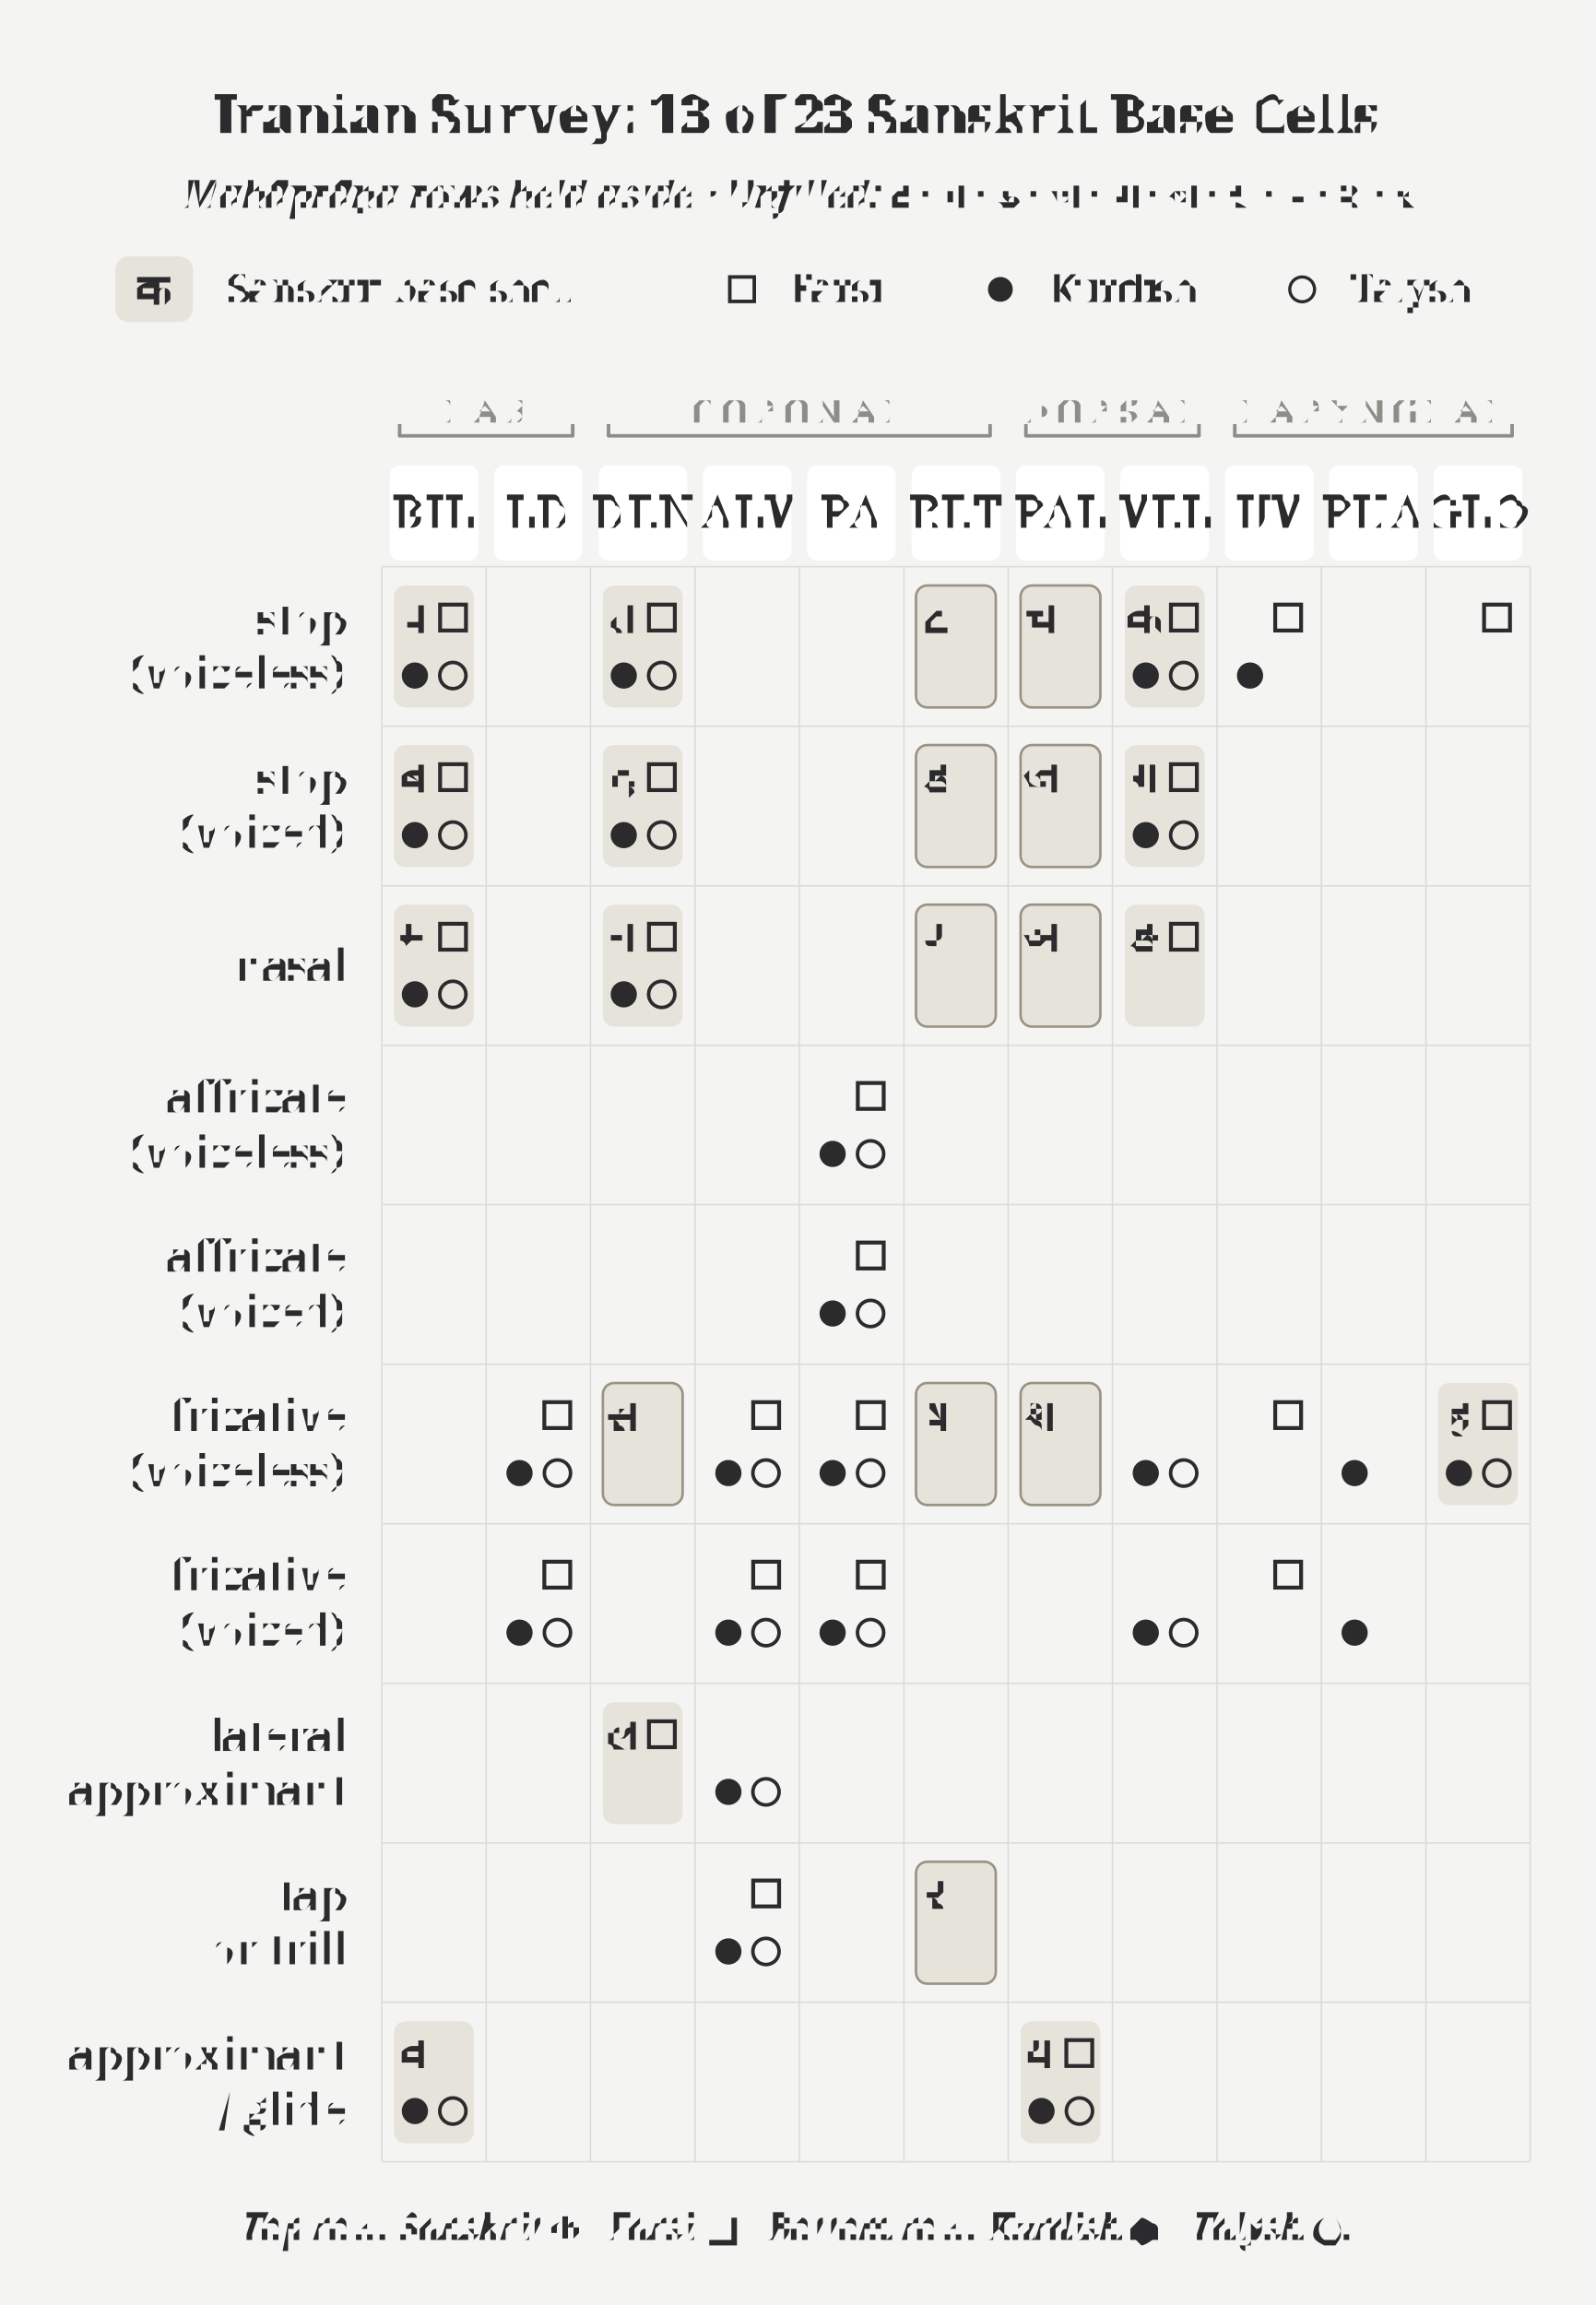
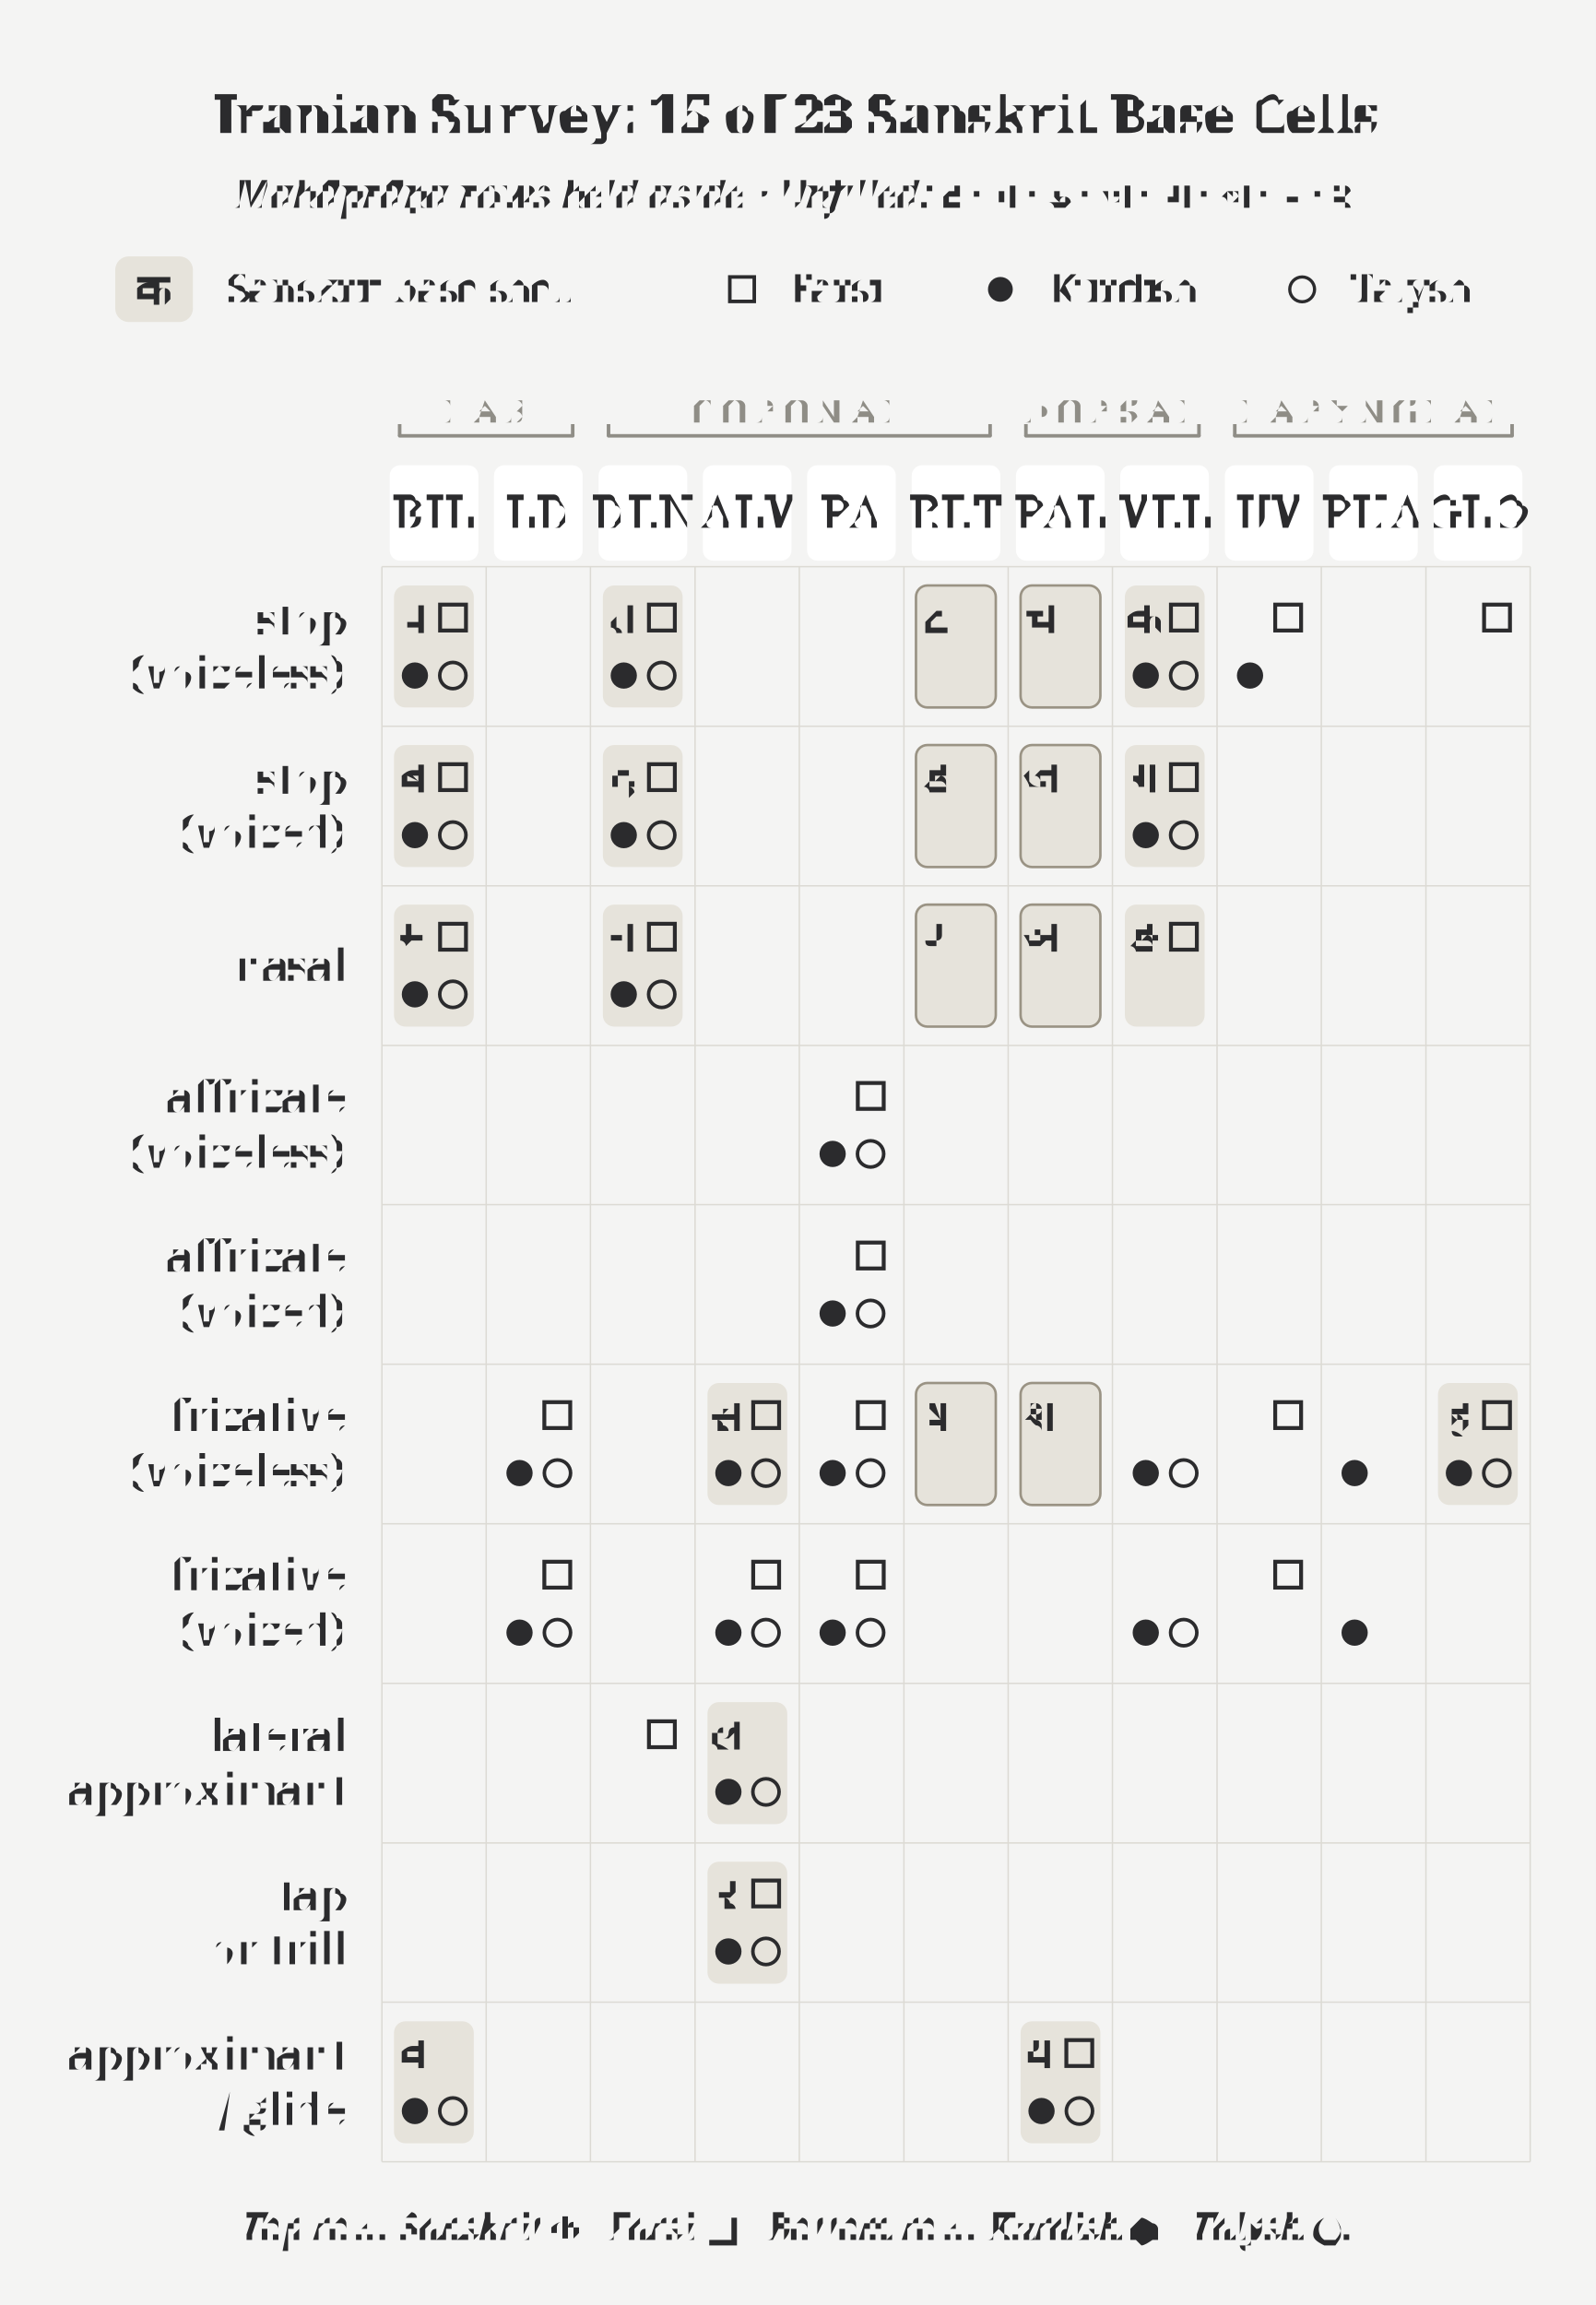
<svg xmlns="http://www.w3.org/2000/svg" width="4.5in" height="6.5in" viewBox="0 0 4.5 6.5">
  <rect x="0" y="0" width="4.5" height="6.5" fill="#f4f4f3" />
-   <text x="2.25" y="0.32" text-anchor="middle" dominant-baseline="middle" font-size="0.151" font-weight="700" fill="#2b2b2d" font-family="'Gentium Book Plus', Charter, 'Charis SIL', Georgia, serif">Iranian Survey: 13 of 23 Sanskrit Base Cells</text>
-   <text x="2.25" y="0.547" text-anchor="middle" dominant-baseline="middle" font-size="0.111" font-style="italic" fill="#2b2b2d" font-family="'Gentium Book Plus', Charter, 'Charis SIL', Georgia, serif">Mahāprāṇa rows held aside · Unfilled: <tspan font-style="normal" font-family="'Adobe Devanagari', 'Noto Sans Devanagari', 'Mangal', 'Kohinoor Devanagari', serif">ट · च · ड · ज · ण · ञ · स · ष · श · र</tspan>
+   <text x="2.25" y="0.32" text-anchor="middle" dominant-baseline="middle" font-size="0.151" font-weight="700" fill="#2b2b2d" font-family="'Gentium Book Plus', Charter, 'Charis SIL', Georgia, serif">Iranian Survey: 15 of 23 Sanskrit Base Cells</text>
+   <text x="2.25" y="0.547" text-anchor="middle" dominant-baseline="middle" font-size="0.111" font-style="italic" fill="#2b2b2d" font-family="'Gentium Book Plus', Charter, 'Charis SIL', Georgia, serif">Mahāprāṇa rows held aside · Unfilled: <tspan font-style="normal" font-family="'Adobe Devanagari', 'Noto Sans Devanagari', 'Mangal', 'Kohinoor Devanagari', serif">ट · च · ड · ज · ण · ञ · ष · श</tspan>
  </text>
  <rect x="1.111" y="1.651" width="0.225" height="0.344" rx="0.032" fill="#e6e3db" stroke="none" />
  <rect x="1.111" y="2.101" width="0.225" height="0.344" rx="0.032" fill="#e6e3db" stroke="none" />
  <rect x="1.111" y="2.551" width="0.225" height="0.344" rx="0.032" fill="#e6e3db" stroke="none" />
  <rect x="1.111" y="5.7" width="0.225" height="0.344" rx="0.032" fill="#e6e3db" stroke="none" />
  <rect x="1.7" y="1.651" width="0.225" height="0.344" rx="0.032" fill="#e6e3db" stroke="none" />
  <rect x="1.7" y="2.101" width="0.225" height="0.344" rx="0.032" fill="#e6e3db" stroke="none" />
-   <rect x="1.7" y="3.9" width="0.225" height="0.344" rx="0.032" fill="#e6e3db" stroke="#9a9384" stroke-width="0.007" />
  <rect x="1.7" y="2.551" width="0.225" height="0.344" rx="0.032" fill="#e6e3db" stroke="none" />
-   <rect x="1.7" y="4.8" width="0.225" height="0.344" rx="0.032" fill="#e6e3db" stroke="none" />
+   <rect x="1.995" y="3.9" width="0.225" height="0.344" rx="0.032" fill="#e6e3db" stroke="none" />
+   <rect x="1.995" y="4.8" width="0.225" height="0.344" rx="0.032" fill="#e6e3db" stroke="none" />
+   <rect x="1.995" y="5.25" width="0.225" height="0.344" rx="0.032" fill="#e6e3db" stroke="none" />
  <rect x="2.583" y="1.651" width="0.225" height="0.344" rx="0.032" fill="#e6e3db" stroke="#9a9384" stroke-width="0.007" />
  <rect x="2.583" y="2.101" width="0.225" height="0.344" rx="0.032" fill="#e6e3db" stroke="#9a9384" stroke-width="0.007" />
  <rect x="2.583" y="3.9" width="0.225" height="0.344" rx="0.032" fill="#e6e3db" stroke="#9a9384" stroke-width="0.007" />
  <rect x="2.583" y="2.551" width="0.225" height="0.344" rx="0.032" fill="#e6e3db" stroke="#9a9384" stroke-width="0.007" />
-   <rect x="2.583" y="5.25" width="0.225" height="0.344" rx="0.032" fill="#e6e3db" stroke="#9a9384" stroke-width="0.007" />
  <rect x="2.878" y="1.651" width="0.225" height="0.344" rx="0.032" fill="#e6e3db" stroke="#9a9384" stroke-width="0.007" />
  <rect x="2.878" y="2.101" width="0.225" height="0.344" rx="0.032" fill="#e6e3db" stroke="#9a9384" stroke-width="0.007" />
  <rect x="2.878" y="3.9" width="0.225" height="0.344" rx="0.032" fill="#e6e3db" stroke="#9a9384" stroke-width="0.007" />
  <rect x="2.878" y="2.551" width="0.225" height="0.344" rx="0.032" fill="#e6e3db" stroke="#9a9384" stroke-width="0.007" />
  <rect x="2.878" y="5.7" width="0.225" height="0.344" rx="0.032" fill="#e6e3db" stroke="none" />
  <rect x="3.172" y="1.651" width="0.225" height="0.344" rx="0.032" fill="#e6e3db" stroke="none" />
  <rect x="3.172" y="2.101" width="0.225" height="0.344" rx="0.032" fill="#e6e3db" stroke="none" />
  <rect x="3.172" y="2.551" width="0.225" height="0.344" rx="0.032" fill="#e6e3db" stroke="none" />
  <rect x="4.055" y="3.9" width="0.225" height="0.344" rx="0.032" fill="#e6e3db" stroke="none" />
  <rect x="0.325" y="0.723" width="0.219" height="0.185" rx="0.038" fill="#e6e3db" stroke="none" />
  <text x="0.435" y="0.816" text-anchor="middle" dominant-baseline="middle" font-size="0.125" fill="#2b2b2d" font-family="'Adobe Devanagari', 'Noto Sans Devanagari', 'Mangal', 'Kohinoor Devanagari', serif">क</text>
  <text x="0.645" y="0.855" font-size="0.111" fill="#2b2b2d" font-family="'Gentium Book Plus', Charter, 'Charis SIL', Georgia, serif">Sanskrit base shell</text>
  <rect x="2.058" y="0.781" width="0.069" height="0.069" fill="none" stroke="#2b2b2d" stroke-width="0.01" />
  <text x="2.228" y="0.855" font-size="0.111" fill="#2b2b2d" font-family="'Gentium Book Plus', Charter, 'Charis SIL', Georgia, serif">Farsi</text>
  <circle cx="2.821" cy="0.816" r="0.035" fill="#2b2b2d" />
  <text x="2.957" y="0.855" font-size="0.111" fill="#2b2b2d" font-family="'Gentium Book Plus', Charter, 'Charis SIL', Georgia, serif">Kurdish</text>
  <circle cx="3.672" cy="0.816" r="0.035" fill="none" stroke="#2b2b2d" stroke-width="0.009" />
  <text x="3.808" y="0.855" font-size="0.111" fill="#2b2b2d" font-family="'Gentium Book Plus', Charter, 'Charis SIL', Georgia, serif">Talysh</text>
  <path d="M 1.127 1.229 L 1.615 1.229" stroke="#8f8d86" stroke-width="0.01" stroke-linecap="round" />
  <path d="M 1.127 1.229 L 1.127 1.196" stroke="#8f8d86" stroke-width="0.01" />
  <path d="M 1.615 1.229 L 1.615 1.196" stroke="#8f8d86" stroke-width="0.01" />
  <text x="1.371" y="1.159" text-anchor="middle" dominant-baseline="middle" font-size="0.091" letter-spacing="0.025" fill="#8f8d86" font-family="'Gentium Book Plus', Charter, 'Charis SIL', Georgia, serif">LAB</text>
  <path d="M 1.716 1.229 L 2.792 1.229" stroke="#8f8d86" stroke-width="0.01" stroke-linecap="round" />
  <path d="M 1.716 1.229 L 1.716 1.196" stroke="#8f8d86" stroke-width="0.01" />
  <path d="M 2.792 1.229 L 2.792 1.196" stroke="#8f8d86" stroke-width="0.01" />
  <text x="2.254" y="1.159" text-anchor="middle" dominant-baseline="middle" font-size="0.091" letter-spacing="0.025" fill="#8f8d86" font-family="'Gentium Book Plus', Charter, 'Charis SIL', Georgia, serif">CORONAL</text>
  <path d="M 2.893 1.229 L 3.381 1.229" stroke="#8f8d86" stroke-width="0.01" stroke-linecap="round" />
  <path d="M 2.893 1.229 L 2.893 1.196" stroke="#8f8d86" stroke-width="0.01" />
  <path d="M 3.381 1.229 L 3.381 1.196" stroke="#8f8d86" stroke-width="0.01" />
  <text x="3.137" y="1.159" text-anchor="middle" dominant-baseline="middle" font-size="0.091" letter-spacing="0.025" fill="#8f8d86" font-family="'Gentium Book Plus', Charter, 'Charis SIL', Georgia, serif">DORSAL</text>
  <path d="M 3.482 1.229 L 4.264 1.229" stroke="#8f8d86" stroke-width="0.01" stroke-linecap="round" />
  <path d="M 3.482 1.229 L 3.482 1.196" stroke="#8f8d86" stroke-width="0.01" />
  <path d="M 4.264 1.229 L 4.264 1.196" stroke="#8f8d86" stroke-width="0.01" />
  <text x="3.873" y="1.159" text-anchor="middle" dominant-baseline="middle" font-size="0.091" letter-spacing="0.025" fill="#8f8d86" font-family="'Gentium Book Plus', Charter, 'Charis SIL', Georgia, serif">LARYNGEAL</text>
  <rect x="1.099" y="1.312" width="0.25" height="0.269" rx="0.029" fill="#ffffff" stroke="none" />
  <text x="1.224" y="1.447" text-anchor="middle" dominant-baseline="middle" font-size="0.125" letter-spacing="0.01" fill="#2b2b2d" font-family="'Gentium Book Plus', Charter, 'Charis SIL', Georgia, serif">BIL</text>
  <rect x="1.393" y="1.312" width="0.25" height="0.269" rx="0.029" fill="#ffffff" stroke="none" />
  <text x="1.518" y="1.447" text-anchor="middle" dominant-baseline="middle" font-size="0.125" letter-spacing="0.01" fill="#2b2b2d" font-family="'Gentium Book Plus', Charter, 'Charis SIL', Georgia, serif">LD</text>
  <rect x="1.688" y="1.312" width="0.25" height="0.269" rx="0.029" fill="#ffffff" stroke="none" />
  <text x="1.813" y="1.447" text-anchor="middle" dominant-baseline="middle" font-size="0.125" letter-spacing="0.01" fill="#2b2b2d" font-family="'Gentium Book Plus', Charter, 'Charis SIL', Georgia, serif">DEN</text>
  <rect x="1.982" y="1.312" width="0.25" height="0.269" rx="0.029" fill="#ffffff" stroke="none" />
  <text x="2.107" y="1.447" text-anchor="middle" dominant-baseline="middle" font-size="0.125" letter-spacing="0.01" fill="#2b2b2d" font-family="'Gentium Book Plus', Charter, 'Charis SIL', Georgia, serif">ALV</text>
  <rect x="2.276" y="1.312" width="0.25" height="0.269" rx="0.029" fill="#ffffff" stroke="none" />
  <text x="2.401" y="1.447" text-anchor="middle" dominant-baseline="middle" font-size="0.125" letter-spacing="0.01" fill="#2b2b2d" font-family="'Gentium Book Plus', Charter, 'Charis SIL', Georgia, serif">PA</text>
  <rect x="2.571" y="1.312" width="0.25" height="0.269" rx="0.029" fill="#ffffff" stroke="none" />
  <text x="2.696" y="1.447" text-anchor="middle" dominant-baseline="middle" font-size="0.125" letter-spacing="0.01" fill="#2b2b2d" font-family="'Gentium Book Plus', Charter, 'Charis SIL', Georgia, serif">RET</text>
  <rect x="2.865" y="1.312" width="0.25" height="0.269" rx="0.029" fill="#ffffff" stroke="none" />
  <text x="2.99" y="1.447" text-anchor="middle" dominant-baseline="middle" font-size="0.125" letter-spacing="0.01" fill="#2b2b2d" font-family="'Gentium Book Plus', Charter, 'Charis SIL', Georgia, serif">PAL</text>
  <rect x="3.159" y="1.312" width="0.25" height="0.269" rx="0.029" fill="#ffffff" stroke="none" />
  <text x="3.285" y="1.447" text-anchor="middle" dominant-baseline="middle" font-size="0.125" letter-spacing="0.01" fill="#2b2b2d" font-family="'Gentium Book Plus', Charter, 'Charis SIL', Georgia, serif">VEL</text>
  <rect x="3.454" y="1.312" width="0.25" height="0.269" rx="0.029" fill="#ffffff" stroke="none" />
  <text x="3.579" y="1.447" text-anchor="middle" dominant-baseline="middle" font-size="0.125" letter-spacing="0.01" fill="#2b2b2d" font-family="'Gentium Book Plus', Charter, 'Charis SIL', Georgia, serif">UV</text>
  <rect x="3.748" y="1.312" width="0.25" height="0.269" rx="0.029" fill="#ffffff" stroke="none" />
  <text x="3.873" y="1.447" text-anchor="middle" dominant-baseline="middle" font-size="0.125" letter-spacing="0.01" fill="#2b2b2d" font-family="'Gentium Book Plus', Charter, 'Charis SIL', Georgia, serif">PHA</text>
  <rect x="4.043" y="1.312" width="0.25" height="0.269" rx="0.029" fill="#ffffff" stroke="none" />
  <text x="4.168" y="1.447" text-anchor="middle" dominant-baseline="middle" font-size="0.125" letter-spacing="0.01" fill="#2b2b2d" font-family="'Gentium Book Plus', Charter, 'Charis SIL', Georgia, serif">GLO</text>
  <line x1="1.077" y1="1.598" x2="1.077" y2="6.096" stroke="#dcdad4" stroke-width="0.004" />
  <line x1="1.371" y1="1.598" x2="1.371" y2="6.096" stroke="#dcdad4" stroke-width="0.004" />
  <line x1="1.665" y1="1.598" x2="1.665" y2="6.096" stroke="#dcdad4" stroke-width="0.004" />
  <line x1="1.96" y1="1.598" x2="1.96" y2="6.096" stroke="#dcdad4" stroke-width="0.004" />
  <line x1="2.254" y1="1.598" x2="2.254" y2="6.096" stroke="#dcdad4" stroke-width="0.004" />
  <line x1="2.549" y1="1.598" x2="2.549" y2="6.096" stroke="#dcdad4" stroke-width="0.004" />
  <line x1="2.843" y1="1.598" x2="2.843" y2="6.096" stroke="#dcdad4" stroke-width="0.004" />
  <line x1="3.137" y1="1.598" x2="3.137" y2="6.096" stroke="#dcdad4" stroke-width="0.004" />
  <line x1="3.432" y1="1.598" x2="3.432" y2="6.096" stroke="#dcdad4" stroke-width="0.004" />
  <line x1="3.726" y1="1.598" x2="3.726" y2="6.096" stroke="#dcdad4" stroke-width="0.004" />
  <line x1="4.021" y1="1.598" x2="4.021" y2="6.096" stroke="#dcdad4" stroke-width="0.004" />
  <line x1="4.315" y1="1.598" x2="4.315" y2="6.096" stroke="#dcdad4" stroke-width="0.004" />
  <line x1="1.077" y1="1.598" x2="4.315" y2="1.598" stroke="#dcdad4" stroke-width="0.004" />
  <line x1="1.077" y1="2.048" x2="4.315" y2="2.048" stroke="#dcdad4" stroke-width="0.004" />
  <line x1="1.077" y1="2.498" x2="4.315" y2="2.498" stroke="#dcdad4" stroke-width="0.004" />
  <line x1="1.077" y1="2.948" x2="4.315" y2="2.948" stroke="#dcdad4" stroke-width="0.004" />
  <line x1="1.077" y1="3.397" x2="4.315" y2="3.397" stroke="#dcdad4" stroke-width="0.004" />
  <line x1="1.077" y1="3.847" x2="4.315" y2="3.847" stroke="#dcdad4" stroke-width="0.004" />
  <line x1="1.077" y1="4.297" x2="4.315" y2="4.297" stroke="#dcdad4" stroke-width="0.004" />
  <line x1="1.077" y1="4.747" x2="4.315" y2="4.747" stroke="#dcdad4" stroke-width="0.004" />
  <line x1="1.077" y1="5.197" x2="4.315" y2="5.197" stroke="#dcdad4" stroke-width="0.004" />
  <line x1="1.077" y1="5.646" x2="4.315" y2="5.646" stroke="#dcdad4" stroke-width="0.004" />
  <line x1="1.077" y1="6.096" x2="4.315" y2="6.096" stroke="#dcdad4" stroke-width="0.004" />
  <text x="0.976" y="1.746" text-anchor="end" dominant-baseline="middle" font-size="0.125" fill="#2b2b2d" font-family="'Gentium Book Plus', Charter, 'Charis SIL', Georgia, serif">stop</text>
  <text x="0.976" y="1.9" text-anchor="end" dominant-baseline="middle" font-size="0.125" fill="#2b2b2d" font-family="'Gentium Book Plus', Charter, 'Charis SIL', Georgia, serif">(voiceless)</text>
  <text x="0.976" y="2.196" text-anchor="end" dominant-baseline="middle" font-size="0.125" fill="#2b2b2d" font-family="'Gentium Book Plus', Charter, 'Charis SIL', Georgia, serif">stop</text>
  <text x="0.976" y="2.35" text-anchor="end" dominant-baseline="middle" font-size="0.125" fill="#2b2b2d" font-family="'Gentium Book Plus', Charter, 'Charis SIL', Georgia, serif">(voiced)</text>
  <text x="0.976" y="2.723" text-anchor="end" dominant-baseline="middle" font-size="0.125" fill="#2b2b2d" font-family="'Gentium Book Plus', Charter, 'Charis SIL', Georgia, serif">nasal</text>
  <text x="0.976" y="3.095" text-anchor="end" dominant-baseline="middle" font-size="0.125" fill="#2b2b2d" font-family="'Gentium Book Plus', Charter, 'Charis SIL', Georgia, serif">affricate</text>
  <text x="0.976" y="3.25" text-anchor="end" dominant-baseline="middle" font-size="0.125" fill="#2b2b2d" font-family="'Gentium Book Plus', Charter, 'Charis SIL', Georgia, serif">(voiceless)</text>
  <text x="0.976" y="3.545" text-anchor="end" dominant-baseline="middle" font-size="0.125" fill="#2b2b2d" font-family="'Gentium Book Plus', Charter, 'Charis SIL', Georgia, serif">affricate</text>
  <text x="0.976" y="3.7" text-anchor="end" dominant-baseline="middle" font-size="0.125" fill="#2b2b2d" font-family="'Gentium Book Plus', Charter, 'Charis SIL', Georgia, serif">(voiced)</text>
  <text x="0.976" y="3.995" text-anchor="end" dominant-baseline="middle" font-size="0.125" fill="#2b2b2d" font-family="'Gentium Book Plus', Charter, 'Charis SIL', Georgia, serif">fricative</text>
  <text x="0.976" y="4.149" text-anchor="end" dominant-baseline="middle" font-size="0.125" fill="#2b2b2d" font-family="'Gentium Book Plus', Charter, 'Charis SIL', Georgia, serif">(voiceless)</text>
  <text x="0.976" y="4.444" text-anchor="end" dominant-baseline="middle" font-size="0.125" fill="#2b2b2d" font-family="'Gentium Book Plus', Charter, 'Charis SIL', Georgia, serif">fricative</text>
  <text x="0.976" y="4.599" text-anchor="end" dominant-baseline="middle" font-size="0.125" fill="#2b2b2d" font-family="'Gentium Book Plus', Charter, 'Charis SIL', Georgia, serif">(voiced)</text>
  <text x="0.976" y="4.894" text-anchor="end" dominant-baseline="middle" font-size="0.125" fill="#2b2b2d" font-family="'Gentium Book Plus', Charter, 'Charis SIL', Georgia, serif">lateral</text>
  <text x="0.976" y="5.049" text-anchor="end" dominant-baseline="middle" font-size="0.125" fill="#2b2b2d" font-family="'Gentium Book Plus', Charter, 'Charis SIL', Georgia, serif">approximant</text>
  <text x="0.976" y="5.344" text-anchor="end" dominant-baseline="middle" font-size="0.125" fill="#2b2b2d" font-family="'Gentium Book Plus', Charter, 'Charis SIL', Georgia, serif">tap</text>
  <text x="0.976" y="5.499" text-anchor="end" dominant-baseline="middle" font-size="0.125" fill="#2b2b2d" font-family="'Gentium Book Plus', Charter, 'Charis SIL', Georgia, serif">or trill</text>
  <text x="0.976" y="5.794" text-anchor="end" dominant-baseline="middle" font-size="0.125" fill="#2b2b2d" font-family="'Gentium Book Plus', Charter, 'Charis SIL', Georgia, serif">approximant</text>
  <text x="0.976" y="5.949" text-anchor="end" dominant-baseline="middle" font-size="0.125" fill="#2b2b2d" font-family="'Gentium Book Plus', Charter, 'Charis SIL', Georgia, serif">/ glide</text>
  <circle cx="1.17" cy="1.905" r="0.037" fill="#2b2b2d" />
  <circle cx="1.17" cy="2.355" r="0.037" fill="#2b2b2d" />
  <circle cx="1.17" cy="2.804" r="0.037" fill="#2b2b2d" />
  <circle cx="1.17" cy="5.953" r="0.037" fill="#2b2b2d" />
  <circle cx="1.465" cy="4.154" r="0.037" fill="#2b2b2d" />
  <circle cx="1.465" cy="4.604" r="0.037" fill="#2b2b2d" />
  <circle cx="1.759" cy="1.905" r="0.037" fill="#2b2b2d" />
  <circle cx="1.759" cy="2.355" r="0.037" fill="#2b2b2d" />
  <circle cx="1.759" cy="2.804" r="0.037" fill="#2b2b2d" />
  <circle cx="2.054" cy="4.154" r="0.037" fill="#2b2b2d" />
  <circle cx="2.054" cy="4.604" r="0.037" fill="#2b2b2d" />
  <circle cx="2.054" cy="5.053" r="0.037" fill="#2b2b2d" />
  <circle cx="2.054" cy="5.503" r="0.037" fill="#2b2b2d" />
  <circle cx="2.348" cy="3.254" r="0.037" fill="#2b2b2d" />
  <circle cx="2.348" cy="3.704" r="0.037" fill="#2b2b2d" />
  <circle cx="2.348" cy="4.154" r="0.037" fill="#2b2b2d" />
  <circle cx="2.348" cy="4.604" r="0.037" fill="#2b2b2d" />
  <circle cx="2.937" cy="5.953" r="0.037" fill="#2b2b2d" />
  <circle cx="3.231" cy="1.905" r="0.037" fill="#2b2b2d" />
  <circle cx="3.231" cy="2.355" r="0.037" fill="#2b2b2d" />
  <circle cx="3.231" cy="4.154" r="0.037" fill="#2b2b2d" />
  <circle cx="3.231" cy="4.604" r="0.037" fill="#2b2b2d" />
  <circle cx="3.525" cy="1.905" r="0.037" fill="#2b2b2d" />
  <circle cx="3.82" cy="4.154" r="0.037" fill="#2b2b2d" />
  <circle cx="3.82" cy="4.604" r="0.037" fill="#2b2b2d" />
  <circle cx="4.114" cy="4.154" r="0.037" fill="#2b2b2d" />
  <circle cx="1.277" cy="1.905" r="0.037" fill="none" stroke="#2b2b2d" stroke-width="0.01" />
  <circle cx="1.277" cy="2.355" r="0.037" fill="none" stroke="#2b2b2d" stroke-width="0.01" />
  <circle cx="1.277" cy="2.804" r="0.037" fill="none" stroke="#2b2b2d" stroke-width="0.01" />
  <circle cx="1.277" cy="5.953" r="0.037" fill="none" stroke="#2b2b2d" stroke-width="0.01" />
  <circle cx="1.572" cy="4.154" r="0.037" fill="none" stroke="#2b2b2d" stroke-width="0.01" />
  <circle cx="1.572" cy="4.604" r="0.037" fill="none" stroke="#2b2b2d" stroke-width="0.01" />
  <circle cx="1.866" cy="1.905" r="0.037" fill="none" stroke="#2b2b2d" stroke-width="0.01" />
  <circle cx="1.866" cy="2.355" r="0.037" fill="none" stroke="#2b2b2d" stroke-width="0.01" />
  <circle cx="1.866" cy="2.804" r="0.037" fill="none" stroke="#2b2b2d" stroke-width="0.01" />
  <circle cx="2.16" cy="4.154" r="0.037" fill="none" stroke="#2b2b2d" stroke-width="0.01" />
  <circle cx="2.16" cy="4.604" r="0.037" fill="none" stroke="#2b2b2d" stroke-width="0.01" />
  <circle cx="2.16" cy="5.053" r="0.037" fill="none" stroke="#2b2b2d" stroke-width="0.01" />
  <circle cx="2.16" cy="5.503" r="0.037" fill="none" stroke="#2b2b2d" stroke-width="0.01" />
  <circle cx="2.455" cy="3.254" r="0.037" fill="none" stroke="#2b2b2d" stroke-width="0.01" />
  <circle cx="2.455" cy="3.704" r="0.037" fill="none" stroke="#2b2b2d" stroke-width="0.01" />
  <circle cx="2.455" cy="4.154" r="0.037" fill="none" stroke="#2b2b2d" stroke-width="0.01" />
  <circle cx="2.455" cy="4.604" r="0.037" fill="none" stroke="#2b2b2d" stroke-width="0.01" />
  <circle cx="3.044" cy="5.953" r="0.037" fill="none" stroke="#2b2b2d" stroke-width="0.01" />
  <circle cx="3.338" cy="1.905" r="0.037" fill="none" stroke="#2b2b2d" stroke-width="0.01" />
  <circle cx="3.338" cy="2.355" r="0.037" fill="none" stroke="#2b2b2d" stroke-width="0.01" />
  <circle cx="3.338" cy="4.154" r="0.037" fill="none" stroke="#2b2b2d" stroke-width="0.01" />
  <circle cx="3.338" cy="4.604" r="0.037" fill="none" stroke="#2b2b2d" stroke-width="0.01" />
  <circle cx="4.221" cy="4.154" r="0.037" fill="none" stroke="#2b2b2d" stroke-width="0.01" />
  <rect x="1.241" y="1.705" width="0.073" height="0.073" fill="none" stroke="#2b2b2d" stroke-width="0.011" />
  <rect x="1.241" y="2.155" width="0.073" height="0.073" fill="none" stroke="#2b2b2d" stroke-width="0.011" />
  <rect x="1.241" y="2.605" width="0.073" height="0.073" fill="none" stroke="#2b2b2d" stroke-width="0.011" />
  <rect x="1.535" y="3.954" width="0.073" height="0.073" fill="none" stroke="#2b2b2d" stroke-width="0.011" />
  <rect x="1.535" y="4.404" width="0.073" height="0.073" fill="none" stroke="#2b2b2d" stroke-width="0.011" />
  <rect x="1.83" y="1.705" width="0.073" height="0.073" fill="none" stroke="#2b2b2d" stroke-width="0.011" />
  <rect x="1.83" y="2.155" width="0.073" height="0.073" fill="none" stroke="#2b2b2d" stroke-width="0.011" />
  <rect x="1.83" y="2.605" width="0.073" height="0.073" fill="none" stroke="#2b2b2d" stroke-width="0.011" />
  <rect x="1.83" y="4.854" width="0.073" height="0.073" fill="none" stroke="#2b2b2d" stroke-width="0.011" />
  <rect x="2.124" y="3.954" width="0.073" height="0.073" fill="none" stroke="#2b2b2d" stroke-width="0.011" />
  <rect x="2.124" y="4.404" width="0.073" height="0.073" fill="none" stroke="#2b2b2d" stroke-width="0.011" />
  <rect x="2.124" y="5.303" width="0.073" height="0.073" fill="none" stroke="#2b2b2d" stroke-width="0.011" />
  <rect x="2.419" y="3.054" width="0.073" height="0.073" fill="none" stroke="#2b2b2d" stroke-width="0.011" />
  <rect x="2.419" y="3.504" width="0.073" height="0.073" fill="none" stroke="#2b2b2d" stroke-width="0.011" />
  <rect x="2.419" y="3.954" width="0.073" height="0.073" fill="none" stroke="#2b2b2d" stroke-width="0.011" />
  <rect x="2.419" y="4.404" width="0.073" height="0.073" fill="none" stroke="#2b2b2d" stroke-width="0.011" />
  <rect x="3.007" y="5.753" width="0.073" height="0.073" fill="none" stroke="#2b2b2d" stroke-width="0.011" />
  <rect x="3.302" y="1.705" width="0.073" height="0.073" fill="none" stroke="#2b2b2d" stroke-width="0.011" />
  <rect x="3.302" y="2.155" width="0.073" height="0.073" fill="none" stroke="#2b2b2d" stroke-width="0.011" />
  <rect x="3.302" y="2.605" width="0.073" height="0.073" fill="none" stroke="#2b2b2d" stroke-width="0.011" />
  <rect x="3.596" y="1.705" width="0.073" height="0.073" fill="none" stroke="#2b2b2d" stroke-width="0.011" />
  <rect x="3.596" y="3.954" width="0.073" height="0.073" fill="none" stroke="#2b2b2d" stroke-width="0.011" />
  <rect x="3.596" y="4.404" width="0.073" height="0.073" fill="none" stroke="#2b2b2d" stroke-width="0.011" />
  <rect x="4.185" y="1.705" width="0.073" height="0.073" fill="none" stroke="#2b2b2d" stroke-width="0.011" />
  <rect x="4.185" y="3.954" width="0.073" height="0.073" fill="none" stroke="#2b2b2d" stroke-width="0.011" />
  <text x="1.17" y="1.741" text-anchor="middle" dominant-baseline="middle" font-size="0.132" fill="#2b2b2d" font-family="'Adobe Devanagari', 'Noto Sans Devanagari', 'Mangal', 'Kohinoor Devanagari', serif">प</text>
  <text x="1.17" y="2.191" text-anchor="middle" dominant-baseline="middle" font-size="0.132" fill="#2b2b2d" font-family="'Adobe Devanagari', 'Noto Sans Devanagari', 'Mangal', 'Kohinoor Devanagari', serif">ब</text>
  <text x="1.17" y="2.641" text-anchor="middle" dominant-baseline="middle" font-size="0.132" fill="#2b2b2d" font-family="'Adobe Devanagari', 'Noto Sans Devanagari', 'Mangal', 'Kohinoor Devanagari', serif">म</text>
  <text x="1.17" y="5.79" text-anchor="middle" dominant-baseline="middle" font-size="0.132" fill="#2b2b2d" font-family="'Adobe Devanagari', 'Noto Sans Devanagari', 'Mangal', 'Kohinoor Devanagari', serif">व</text>
  <text x="1.759" y="1.741" text-anchor="middle" dominant-baseline="middle" font-size="0.132" fill="#2b2b2d" font-family="'Adobe Devanagari', 'Noto Sans Devanagari', 'Mangal', 'Kohinoor Devanagari', serif">त</text>
  <text x="1.759" y="2.191" text-anchor="middle" dominant-baseline="middle" font-size="0.132" fill="#2b2b2d" font-family="'Adobe Devanagari', 'Noto Sans Devanagari', 'Mangal', 'Kohinoor Devanagari', serif">द</text>
-   <text x="1.759" y="3.99" text-anchor="middle" dominant-baseline="middle" font-size="0.132" fill="#2b2b2d" font-family="'Adobe Devanagari', 'Noto Sans Devanagari', 'Mangal', 'Kohinoor Devanagari', serif">स</text>
  <text x="1.759" y="2.641" text-anchor="middle" dominant-baseline="middle" font-size="0.132" fill="#2b2b2d" font-family="'Adobe Devanagari', 'Noto Sans Devanagari', 'Mangal', 'Kohinoor Devanagari', serif">न</text>
-   <text x="1.759" y="4.89" text-anchor="middle" dominant-baseline="middle" font-size="0.132" fill="#2b2b2d" font-family="'Adobe Devanagari', 'Noto Sans Devanagari', 'Mangal', 'Kohinoor Devanagari', serif">ल</text>
+   <text x="2.054" y="3.99" text-anchor="middle" dominant-baseline="middle" font-size="0.132" fill="#2b2b2d" font-family="'Adobe Devanagari', 'Noto Sans Devanagari', 'Mangal', 'Kohinoor Devanagari', serif">स</text>
+   <text x="2.054" y="4.89" text-anchor="middle" dominant-baseline="middle" font-size="0.132" fill="#2b2b2d" font-family="'Adobe Devanagari', 'Noto Sans Devanagari', 'Mangal', 'Kohinoor Devanagari', serif">ल</text>
+   <text x="2.054" y="5.34" text-anchor="middle" dominant-baseline="middle" font-size="0.132" fill="#2b2b2d" font-family="'Adobe Devanagari', 'Noto Sans Devanagari', 'Mangal', 'Kohinoor Devanagari', serif">र</text>
  <text x="2.642" y="1.741" text-anchor="middle" dominant-baseline="middle" font-size="0.132" fill="#2b2b2d" font-family="'Adobe Devanagari', 'Noto Sans Devanagari', 'Mangal', 'Kohinoor Devanagari', serif">ट</text>
  <text x="2.642" y="2.191" text-anchor="middle" dominant-baseline="middle" font-size="0.132" fill="#2b2b2d" font-family="'Adobe Devanagari', 'Noto Sans Devanagari', 'Mangal', 'Kohinoor Devanagari', serif">ड</text>
  <text x="2.642" y="3.99" text-anchor="middle" dominant-baseline="middle" font-size="0.132" fill="#2b2b2d" font-family="'Adobe Devanagari', 'Noto Sans Devanagari', 'Mangal', 'Kohinoor Devanagari', serif">ष</text>
  <text x="2.642" y="2.641" text-anchor="middle" dominant-baseline="middle" font-size="0.132" fill="#2b2b2d" font-family="'Adobe Devanagari', 'Noto Sans Devanagari', 'Mangal', 'Kohinoor Devanagari', serif">ण</text>
-   <text x="2.642" y="5.34" text-anchor="middle" dominant-baseline="middle" font-size="0.132" fill="#2b2b2d" font-family="'Adobe Devanagari', 'Noto Sans Devanagari', 'Mangal', 'Kohinoor Devanagari', serif">र</text>
  <text x="2.937" y="1.741" text-anchor="middle" dominant-baseline="middle" font-size="0.132" fill="#2b2b2d" font-family="'Adobe Devanagari', 'Noto Sans Devanagari', 'Mangal', 'Kohinoor Devanagari', serif">च</text>
  <text x="2.937" y="2.191" text-anchor="middle" dominant-baseline="middle" font-size="0.132" fill="#2b2b2d" font-family="'Adobe Devanagari', 'Noto Sans Devanagari', 'Mangal', 'Kohinoor Devanagari', serif">ज</text>
  <text x="2.937" y="3.99" text-anchor="middle" dominant-baseline="middle" font-size="0.132" fill="#2b2b2d" font-family="'Adobe Devanagari', 'Noto Sans Devanagari', 'Mangal', 'Kohinoor Devanagari', serif">श</text>
  <text x="2.937" y="2.641" text-anchor="middle" dominant-baseline="middle" font-size="0.132" fill="#2b2b2d" font-family="'Adobe Devanagari', 'Noto Sans Devanagari', 'Mangal', 'Kohinoor Devanagari', serif">ञ</text>
  <text x="2.937" y="5.79" text-anchor="middle" dominant-baseline="middle" font-size="0.132" fill="#2b2b2d" font-family="'Adobe Devanagari', 'Noto Sans Devanagari', 'Mangal', 'Kohinoor Devanagari', serif">य</text>
  <text x="3.231" y="1.741" text-anchor="middle" dominant-baseline="middle" font-size="0.132" fill="#2b2b2d" font-family="'Adobe Devanagari', 'Noto Sans Devanagari', 'Mangal', 'Kohinoor Devanagari', serif">क</text>
  <text x="3.231" y="2.191" text-anchor="middle" dominant-baseline="middle" font-size="0.132" fill="#2b2b2d" font-family="'Adobe Devanagari', 'Noto Sans Devanagari', 'Mangal', 'Kohinoor Devanagari', serif">ग</text>
  <text x="3.231" y="2.641" text-anchor="middle" dominant-baseline="middle" font-size="0.132" fill="#2b2b2d" font-family="'Adobe Devanagari', 'Noto Sans Devanagari', 'Mangal', 'Kohinoor Devanagari', serif">ङ</text>
  <text x="4.114" y="3.99" text-anchor="middle" dominant-baseline="middle" font-size="0.132" fill="#2b2b2d" font-family="'Adobe Devanagari', 'Noto Sans Devanagari', 'Mangal', 'Kohinoor Devanagari', serif">ह</text>
  <text x="2.25" y="6.315" text-anchor="middle" font-size="0.103" font-style="italic" fill="#2b2b2d" font-family="'Gentium Book Plus', Charter, 'Charis SIL', Georgia, serif">Top row: Sanskrit <tspan font-style="normal" font-family="'Adobe Devanagari', 'Noto Sans Devanagari', 'Mangal', 'Kohinoor Devanagari', serif">क</tspan> · Farsi □  ·  Bottom row: Kurdish ● · Talysh ○.</text>
</svg>
